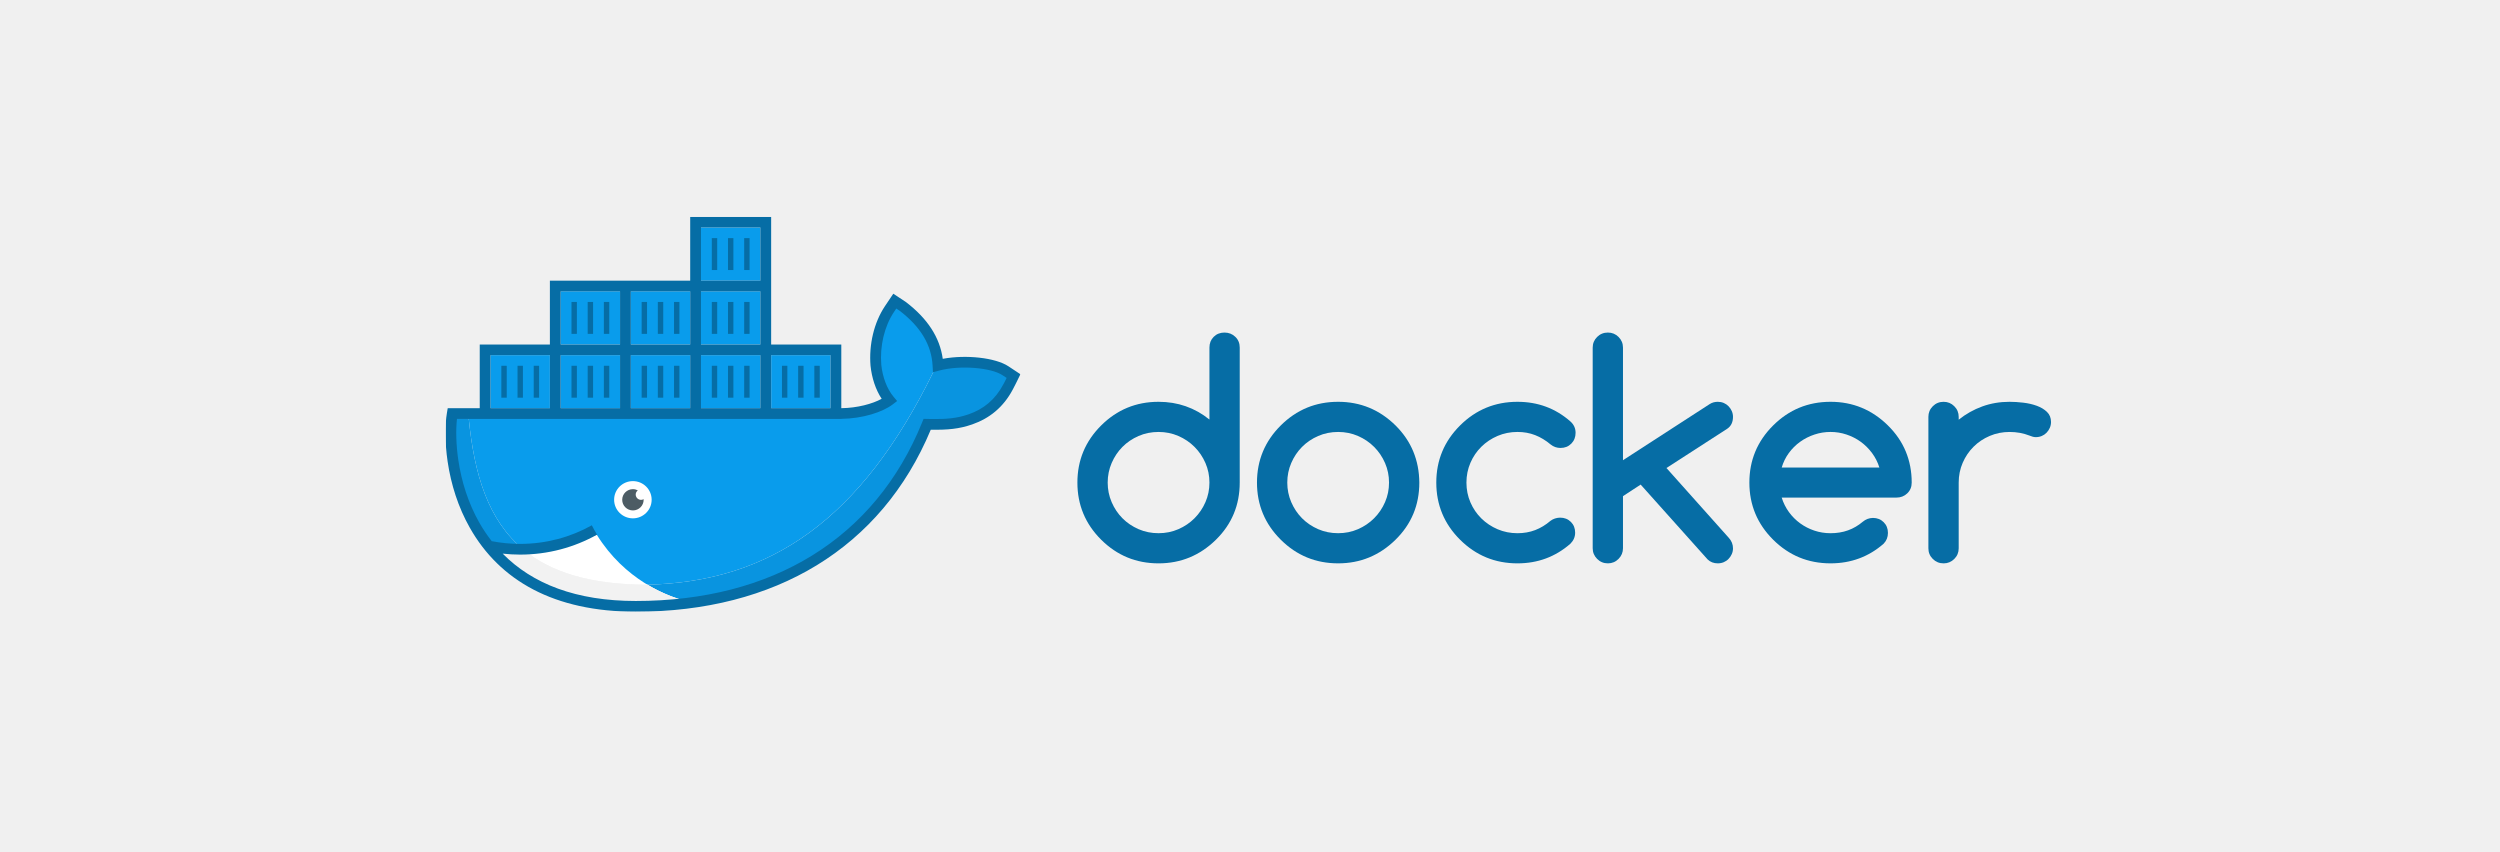
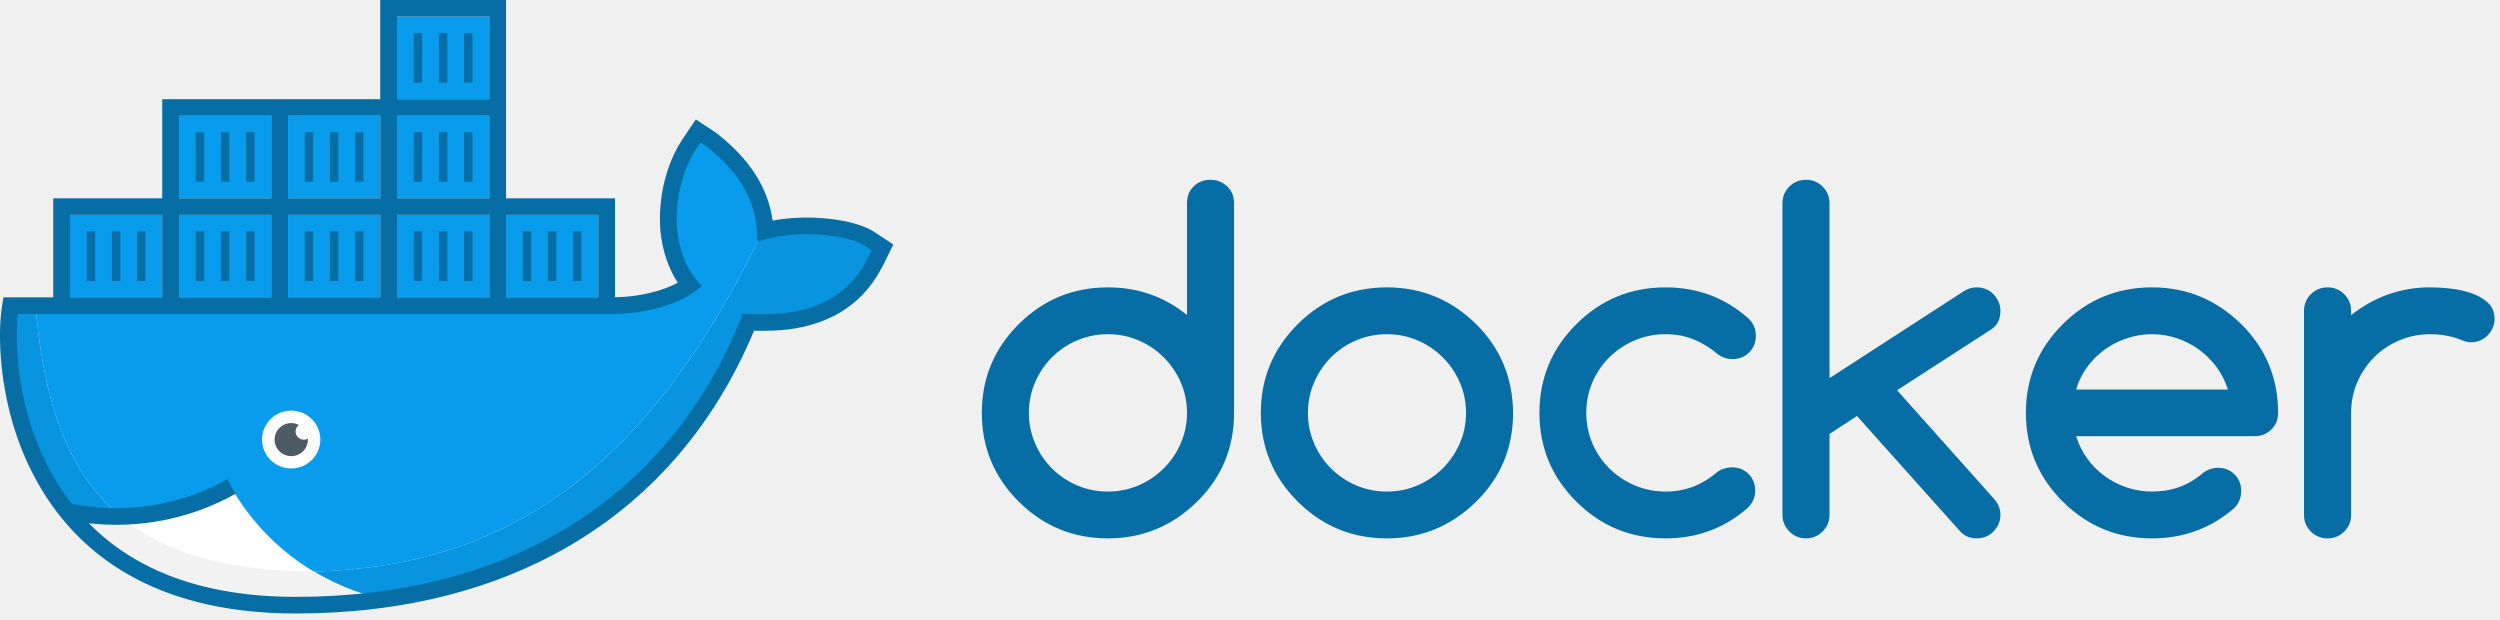
- <svg xmlns="http://www.w3.org/2000/svg" height="128" viewBox="0 0 376 128" width="376">
-   <mask id="a" fill="#fff">
-     <path d="m.049.613h86.425v59.387h-86.425z" fill="#fff" fill-rule="evenodd" />
-   </mask>
-   <g fill="none" fill-rule="evenodd" transform="translate(67 32)">
-     <path d="m6.777 29.413h8.928v-8h-8.928z" fill="#099cec" />
-     <path d="m17.329 29.413h8.928v-8h-8.928z" fill="#099cec" />
-     <path d="m27.88 29.413h8.928v-8h-8.928z" fill="#099cec" />
-     <path d="m38.431 29.413h8.928v-8h-8.928z" fill="#099cec" />
-     <path d="m48.983 29.413h8.928v-8h-8.928z" fill="#099cec" />
-     <path d="m17.329 19.813h8.928v-8h-8.928z" fill="#099cec" />
-     <path d="m27.88 19.813h8.928v-8h-8.928z" fill="#099cec" />
-     <path d="m38.431 19.813h8.928v-8h-8.928z" fill="#099cec" />
-     <path d="m38.431 10.213h8.928v-8h-8.928z" fill="#099cec" />
-     <g transform="translate(.811644 12.8)">
-       <path d="m83.692 11.082c-1.833-1.216-6.647-1.734-10.147-.806-.189-3.437-1.986-6.333-5.276-8.858l-1.217-.806-.812 1.208c-1.595 2.386-2.267 5.566-2.029 8.456.187 1.781.817 3.782 2.029 5.235-.93.712-3.817 2.086-7.711 2.014h-58.033c-1.032 6.04.735 28.994 27.596 28.994 19.94 0 36.326-8.839 43.829-27.383 2.468.04 8.985.436 12.175-5.638.077-.102.812-1.61.812-1.61z" fill="#099cec" />
-       <path d="m21.938 35.614c-6.621 2.264-13.752 2.591-15.242 2.526 4.966 4.083 13.818 11.787 28.408 7.388-2.665-.714-8.949-3.101-13.166-9.914" fill="#fff" />
-     </g>
-     <path d="m28.186 40.359c1.558 0 2.822 1.254 2.822 2.8 0 1.547-1.264 2.8-2.822 2.8-1.558 0-2.822-1.253-2.822-2.8 0-1.546 1.264-2.8 2.822-2.8" fill="#fff" />
-     <path d="m28.61 42.373c0-.256.129-.475.317-.622-.221-.113-.468-.183-.734-.183-.891 0-1.613.717-1.613 1.6 0 .885.722 1.6 1.613 1.6.89 0 1.612-.715 1.612-1.6l-.01-.091c-.113.06-.237.102-.374.102-.448 0-.812-.36-.812-.806" fill="#4d5c64" />
-     <path d="m84.263 23.736c-1.254-.701-3.537-1.134-5.895-1.134-1.376 0-2.776.147-4.012.475-.004-.072-.009-.145-.015-.217 1.114-.29 2.393-.42 3.669-.42 2.536 0 5.061.513 6.252 1.296" fill="#f3f3f3" />
-     <path d="m32.941 59.078c.964-.194 1.955-.442 2.975-.75-1.247-.334-3.29-1.035-5.542-2.387 18.551-.445 32.136-9.83 42.995-31.982l.745-1.035c.075-.022.152-.042.228-.062.006.072.011.145.015.217 1.236-.328 2.636-.475 4.012-.475 2.358 0 4.641.434 5.895 1.134.002.002.004.003.006.004l1.226.819-.617 1.288c-2.815 5.623-8.926 6.046-11.788 6.046-.233 0-.445-.003-.631-.006-7.014 17.122-21.586 25.951-39.519 27.19" fill="#f3f3f3" />
-     <g transform="translate(0 22.4)">
-       <path d="m32.941 36.678c.964-.194 1.955-.442 2.975-.75-1.247-.334-3.29-1.035-5.542-2.387 18.551-.445 32.136-9.83 42.995-31.982l.745-1.035c.075-.022.152-.042.228-.062.006.072.011.145.015.217 1.236-.328 2.636-.475 4.012-.475 2.358 0 4.641.434 5.895 1.134.002.002.004.003.006.004l1.226.819-.617 1.288c-2.815 5.623-8.926 6.046-11.788 6.046-.233 0-.445-.003-.631-.006-7.014 17.122-21.586 25.951-39.519 27.19" fill="#0994e0" />
-       <path d="m18.924 35.73c-17.907-4.55-19.033-21.922-18.67-27.154h.962c-.666 5.754.983 21.72 16.752 26.782.313.13.632.254.957.372" fill="#f3f3f3" />
-     </g>
-     <path d="m17.967 57.758c-15.769-5.062-17.417-21.028-16.752-26.782h2.285c.822 8.27 2.851 15.272 8.291 19.736-1.726.177-3.096.234-3.869.234-.166 0-.305-.002-.415-.007 2.459 2.022 5.871 4.93 10.46 6.819" fill="#f3f3f3" />
-     <path d="m17.967 57.758c-15.769-5.062-17.417-21.028-16.752-26.782h2.285c.822 8.27 2.851 15.272 8.291 19.736-1.726.177-3.096.234-3.869.234-.166 0-.305-.002-.415-.007 2.459 2.022 5.871 4.93 10.46 6.819" fill="#0994e0" />
-     <path d="m28.469 59.23c-3.618 0-6.781-.397-9.545-1.099-.325-.118-.644-.242-.957-.372-4.588-1.889-8-4.798-10.46-6.819.11.005.248.007.415.007.773 0 2.143-.058 3.869-.234 4.014 3.294 9.883 5.207 18.493 5.23.029-.001.059-.002.088-.002 2.252 1.352 4.294 2.053 5.542 2.387-1.019.308-2.01.556-2.975.75-1.468.102-2.961.152-4.471.152" fill="#f3f3f3" />
-     <path d="m28.469 59.23c-3.618 0-6.781-.397-9.545-1.099-.325-.118-.644-.242-.957-.372-4.588-1.889-8-4.798-10.46-6.819.11.005.248.007.415.007.773 0 2.143-.058 3.869-.234 4.014 3.294 9.883 5.207 18.493 5.23.029-.001.059-.002.088-.002 2.252 1.352 4.294 2.053 5.542 2.387-1.019.308-2.01.556-2.975.75-1.468.102-2.961.152-4.471.152" fill="#f2f2f2" mask="url(#a)" />
-     <g fill="#066da5">
-       <path d="m84.299 25.04c-.101.202-.186.372-.252.499-.036.07-.064.125-.144.263-1.204 2.294-2.974 3.731-5.218 4.508-1.777.616-3.387.754-5.801.705-.024-.001-.175-.004-.422-.009l-.558-.009-.209.514c-7.1 17.55-22.605 26.877-43.075 26.877-8.966 0-15.536-2.571-20.018-7.122.858.094 1.728.147 2.612.147 4.22 0 8.157-1.088 11.585-3-.283-.463-.548-.926-.791-1.41-3.186 1.792-6.879 2.798-10.795 2.798-1.458 0-2.881-.143-4.259-.41-.69-.885-1.321-1.824-1.886-2.823-1.624-2.876-2.659-6.102-3.143-9.406-.336-2.29-.381-4.514-.196-6.157h3.423v.006h54.38v-.016c3.215-.036 6.221-1.016 7.73-2.171l.666-.51-.536-.642c-1.006-1.204-1.653-2.968-1.847-4.805-.231-2.804.459-5.774 1.898-7.928l.36-.536.518.342c3.151 2.426 4.768 5.122 4.94 8.249l.055.991.965-.257c3.161-.839 7.789-.43 9.486.697l.628.415c-.029.059-.058.116-.097.197zm-77.522 4.356h8.928v-7.983h-8.928zm10.551-9.583h8.928v-8h-8.928zm10.551 0h8.928v-8h-8.928zm10.551-9.6h8.928v-8h-8.928zm0 9.6h8.928v-8h-8.928zm10.551 9.583h8.928v-7.983h-8.928zm-31.654 0h8.928v-7.983h-8.928zm10.551 0h8.928v-7.983h-8.928zm10.551 0h8.928v-7.983h-8.928zm36.361-7.43c-.449-3.236-2.29-6.045-5.521-8.526l-1.916-1.267-1.262 1.878c-1.65 2.47-2.424 5.8-2.163 8.969.192 1.818.761 3.571 1.676 4.959-1.381.759-3.648 1.38-6.072 1.412v-9.577h-10.551v-19.2h-12.175v9.6h-21.103v9.6h-10.551v9.583h-4.815l-.114.67c-.317 1.85-.312 4.55.096 7.329.512 3.49 1.605 6.903 3.334 9.962 4.502 7.964 12.681 12.642 24.966 12.642 20.903 0 36.915-9.512 44.369-27.372 2.519.045 4.26-.114 6.23-.797 2.612-.905 4.705-2.599 6.108-5.256.079-.129.194-.355.437-.848.089-.178.183-.369.276-.559.032-.066.062-.128.124-.254l.307-.63-1.803-1.194c-1.95-1.294-6.395-1.782-9.879-1.123z" mask="url(#a)" />
-       <path d="m8.401 27.813h.812v-4.8h-.812z" />
-       <path d="m10.835 27.813h.812v-4.8h-.812z" />
-       <path d="m13.27 27.813h.812v-4.8h-.812z" />
-       <path d="m18.952 27.813h.812v-4.8h-.812z" />
-       <path d="m21.387 27.813h.812v-4.8h-.812z" />
-       <path d="m23.822 27.813h.812v-4.8h-.812z" />
-       <path d="m29.503 27.813h.812v-4.8h-.812z" />
-       <path d="m31.938 27.813h.812v-4.8h-.812z" />
-       <path d="m34.373 27.813h.812v-4.8h-.812z" />
-       <path d="m40.055 27.813h.812v-4.8h-.812z" />
-       <path d="m42.49 27.813h.812v-4.8h-.812z" />
-       <path d="m44.924 27.813h.812v-4.8h-.812z" />
-       <path d="m50.606 27.813h.812v-4.8h-.812z" />
-       <path d="m53.041 27.813h.812v-4.8h-.812z" />
-       <path d="m55.476 27.813h.812v-4.8h-.812z" />
-       <path d="m21.387 18.213h.812v-4.8h-.812z" />
-       <path d="m23.822 18.213h.812v-4.8h-.812z" />
-       <path d="m29.503 18.213h.812v-4.8h-.812z" />
-       <path d="m31.938 18.213h.812v-4.8h-.812z" />
-       <path d="m34.373 18.213h.812v-4.8h-.812z" />
-       <path d="m40.055 18.213h.812v-4.8h-.812z" />
-       <path d="m42.49 18.213h.812v-4.8h-.812z" />
-       <path d="m44.924 18.213h.812v-4.8h-.812z" />
-       <path d="m42.49 8.613h.812v-4.8h-.812z" />
-       <path d="m40.055 8.613h.812v-4.8h-.812z" />
-       <path d="m44.924 8.613h.812v-4.8h-.812z" />
-       <path d="m18.952 18.213h.812v-4.8h-.812z" />
-       <path d="m200.968 38.322c.232-.795.588-1.522 1.068-2.18.48-.658 1.046-1.222 1.7-1.692.654-.47 1.373-.835 2.158-1.095.785-.261 1.591-.39 2.42-.39s1.631.13 2.409.39c.778.26 1.489.626 2.136 1.095.647.47 1.213 1.034 1.7 1.692.486.658.854 1.385 1.101 2.18zm15.979-6.334c-2.412-2.372-5.289-3.558-8.633-3.558-3.372 0-6.25 1.186-8.633 3.558-2.384 2.372-3.575 5.236-3.575 8.591s1.191 6.219 3.575 8.591c2.383 2.372 5.261 3.558 8.633 3.558 3.066 0 5.726-.983 7.979-2.95.436-.448.653-.99.653-1.626 0-.651-.214-1.19-.644-1.617-.428-.426-.969-.64-1.623-.64-.567.014-1.068.202-1.504.564-.683.578-1.424 1.013-2.225 1.302-.799.29-1.678.434-2.637.434-.843 0-1.653-.13-2.431-.39-.778-.26-1.489-.625-2.135-1.095-.647-.47-1.211-1.034-1.691-1.692-.479-.658-.842-1.385-1.089-2.181h17.264c.64 0 1.181-.214 1.625-.64.443-.426.665-.966.665-1.616 0-1.678-.299-3.236-.894-4.675-.596-1.439-1.49-2.745-2.682-3.916z" />
-       <path d="m240.862 29.949c-.407-.39-.92-.698-1.537-.922-.617-.224-1.293-.379-2.027-.466-.734-.086-1.42-.13-2.06-.13-1.453 0-2.819.231-4.097.694-1.28.463-2.464 1.129-3.554 1.997v-.434c0-.622-.222-1.154-.665-1.594-.444-.441-.977-.662-1.602-.662-.64 0-1.181.221-1.624.662-.443.441-.666.973-.666 1.594v19.786c0 .622.222 1.153.666 1.594.443.442.985.662 1.624.662.625 0 1.158-.22 1.602-.662.443-.442.665-.973.665-1.594v-9.893c0-1.055.2-2.046.6-2.972s.945-1.732 1.635-2.419c.689-.687 1.5-1.23 2.43-1.627s1.926-.596 2.986-.596c1.076 0 2.071.18 2.987.542.363.158.683.238.959.238.32 0 .617-.058.894-.174.276-.116.516-.278.719-.488.204-.21.367-.452.49-.726.124-.275.186-.572.186-.89 0-.622-.204-1.128-.61-1.518" />
-       <path d="m193.642 30.686c0-.303-.062-.593-.185-.867-.124-.275-.287-.518-.491-.727s-.443-.372-.718-.488c-.277-.116-.575-.174-.894-.174-.45 0-.858.115-1.221.347l-13.036 8.439v-16.922c0-.636-.222-1.174-.666-1.616-.443-.441-.977-.662-1.602-.662-.639 0-1.18.221-1.623.662-.444.442-.666.98-.666 1.616v30.156c0 .622.222 1.157.666 1.606.443.448.985.672 1.623.672.625 0 1.159-.224 1.602-.672.443-.449.666-.984.666-1.606v-7.831l2.659-1.736 10.072 11.259c.407.39.916.586 1.526.586.32 0 .618-.058.894-.173.275-.116.515-.278.718-.489.204-.209.367-.451.491-.726.123-.275.185-.564.185-.868 0-.593-.21-1.121-.632-1.584l-9.374-10.499 9.134-5.902c.581-.39.872-.991.872-1.801" />
-       <path d="m114.3 43.519c-.4.918-.945 1.725-1.635 2.418-.691.694-1.501 1.244-2.431 1.65-.93.405-1.925.606-2.987.606-1.075 0-2.079-.202-3.008-.606-.931-.406-1.737-.951-2.42-1.638-.683-.687-1.224-1.494-1.623-2.419-.4-.926-.6-1.909-.6-2.95s.2-2.024.6-2.95c.399-.926.941-1.732 1.623-2.419.683-.687 1.489-1.233 2.42-1.638.929-.405 1.933-.607 3.008-.607 1.062 0 2.057.202 2.987.607s1.74.954 2.431 1.649c.69.694 1.235 1.501 1.635 2.419.4.918.6 1.898.6 2.939s-.2 2.021-.6 2.94zm2.867-25.502c-.654 0-1.196.214-1.624.64-.429.426-.643.966-.643 1.616v10.826c-2.209-1.778-4.76-2.668-7.652-2.668-3.372 0-6.249 1.186-8.633 3.558-2.383 2.372-3.574 5.236-3.574 8.591s1.191 6.219 3.574 8.591c2.384 2.372 5.261 3.558 8.633 3.558 3.342 0 6.22-1.186 8.633-3.558 2.383-2.343 3.574-5.207 3.574-8.591v-20.306c0-.65-.221-1.19-.665-1.616-.443-.426-.985-.64-1.624-.64z" />
-       <path d="m141.311 43.519c-.399.918-.945 1.725-1.635 2.418-.69.694-1.501 1.244-2.43 1.65-.931.405-1.926.606-2.987.606-1.075 0-2.078-.202-3.009-.606-.929-.406-1.736-.951-2.419-1.638-.683-.687-1.225-1.494-1.624-2.419-.4-.926-.6-1.909-.6-2.95s.2-2.024.6-2.95c.399-.926.941-1.732 1.624-2.419.683-.687 1.489-1.233 2.419-1.638.931-.405 1.933-.607 3.009-.607 1.061 0 2.056.202 2.987.607.929.405 1.74.954 2.43 1.649.691.694 1.236 1.501 1.635 2.419.399.918.599 1.898.599 2.939s-.2 2.021-.599 2.94zm1.58-11.531c-2.413-2.372-5.29-3.558-8.633-3.558-3.372 0-6.249 1.186-8.632 3.558-2.384 2.372-3.576 5.236-3.576 8.591s1.192 6.219 3.576 8.591c2.383 2.372 5.26 3.558 8.632 3.558 3.342 0 6.22-1.186 8.633-3.558 2.384-2.343 3.575-5.207 3.575-8.591-.015-1.678-.316-3.232-.905-4.664-.588-1.432-1.478-2.741-2.67-3.927z" />
-       <path d="m155.797 35.188c.698-.687 1.512-1.23 2.442-1.627s1.925-.596 2.986-.596c.96 0 1.846.159 2.66.477.814.318 1.592.788 2.333 1.41.436.347.93.52 1.482.52.654 0 1.196-.217 1.624-.65.429-.434.643-.976.643-1.627 0-.679-.261-1.251-.784-1.714-2.239-1.967-4.891-2.95-7.957-2.95-3.371 0-6.249 1.186-8.633 3.558-2.383 2.372-3.574 5.236-3.574 8.591s1.191 6.219 3.574 8.591c2.384 2.372 5.262 3.558 8.633 3.558 3.053 0 5.704-.983 7.957-2.95.479-.478.719-1.034.719-1.67 0-.651-.214-1.189-.644-1.616-.429-.427-.97-.64-1.624-.64-.551.014-1.031.174-1.438.477-.727.622-1.497 1.089-2.311 1.399-.814.311-1.7.466-2.66.466-1.061 0-2.056-.198-2.986-.596s-1.744-.94-2.442-1.627c-.697-.686-1.246-1.494-1.645-2.418-.4-.926-.6-1.917-.6-2.973 0-1.055.2-2.046.6-2.972.399-.926.948-1.732 1.645-2.419" />
-     </g>
+ <svg xmlns="http://www.w3.org/2000/svg" viewBox="0 0 242 60" fill-rule="evenodd" clip-rule="evenodd" stroke-linejoin="round" stroke-miterlimit="2">
+   <path fill="#099cec" d="M6.777 20.8h8.928v8H6.777zM17.33 20.8h8.927v8H17.33zM27.88 20.8h8.928v8H27.88zM38.431 20.8h8.928v8h-8.928zM48.983 20.8h8.928v8h-8.928zM17.33 11.2h8.927v8H17.33zM27.88 11.2h8.928v8H27.88zM38.431 11.2h8.928v8h-8.928zM38.431 1.6h8.928v8h-8.928z" />
+   <path d="M84.504 23.27c-1.833-1.217-6.648-1.735-10.147-.806-.19-3.437-1.986-6.333-5.276-8.859l-1.217-.805-.812 1.208c-1.595 2.385-2.267 5.565-2.03 8.456.188 1.781.817 3.782 2.03 5.235-.93.712-3.817 2.086-7.711 2.014H1.309c-1.033 6.04.734 28.993 27.596 28.993 19.94 0 36.326-8.839 43.828-27.383 2.469.04 8.985.436 12.175-5.638.077-.102.812-1.61.812-1.61l-1.216-.806z" fill="#099cec" />
+   <path d="M22.75 47.801c-6.621 2.264-13.752 2.591-15.242 2.525 4.967 4.083 13.818 11.787 28.408 7.388-2.665-.713-8.95-3.1-13.166-9.913M28.186 39.746c1.558 0 2.822 1.255 2.822 2.8 0 1.547-1.264 2.8-2.822 2.8s-2.822-1.253-2.822-2.8c0-1.545 1.264-2.8 2.822-2.8" fill="#fff" />
+   <path d="M28.61 41.76a.79.79 0 01.318-.623 1.62 1.62 0 00-.734-.183c-.89 0-1.613.717-1.613 1.6 0 .885.722 1.6 1.613 1.6.89 0 1.612-.715 1.612-1.6l-.01-.09a.792.792 0 01-.374.101.809.809 0 01-.812-.805" fill="#4d5c64" />
+   <path d="M84.263 23.123c-1.254-.7-3.537-1.134-5.895-1.134-1.375 0-2.776.147-4.012.475a15.795 15.795 0 00-.014-.217c1.114-.29 2.392-.42 3.67-.42 2.536 0 5.061.513 6.251 1.296" fill="#f3f3f3" />
+   <path d="M32.941 58.465a32.642 32.642 0 002.974-.75c-1.247-.335-3.29-1.036-5.542-2.388 18.551-.445 32.137-9.83 42.996-31.982l.745-1.036.228-.062.014.217c1.236-.328 2.637-.475 4.012-.475 2.358 0 4.641.433 5.895 1.134a.016.016 0 00.007.004l1.225.82-.617 1.287c-2.814 5.623-8.926 6.047-11.788 6.047-.233 0-.445-.004-.63-.006-7.015 17.122-21.586 25.951-39.519 27.19" fill="#f3f3f3" />
+   <path d="M32.941 58.465a32.642 32.642 0 002.974-.75c-1.247-.335-3.29-1.036-5.542-2.388 18.551-.445 32.137-9.83 42.996-31.982l.745-1.036.228-.062.014.217c1.236-.328 2.637-.475 4.012-.475 2.358 0 4.641.433 5.895 1.134a.016.016 0 00.007.004l1.225.82-.617 1.287c-2.814 5.623-8.926 6.047-11.788 6.047-.233 0-.445-.004-.63-.006-7.015 17.122-21.586 25.951-39.519 27.19" fill="#0994e0" />
+   <path d="M18.924 57.517C1.017 52.967-.109 35.597.254 30.363h.962c-.666 5.754.983 21.72 16.751 26.782.314.13.633.254.957.372" fill="#f3f3f3" />
+   <path d="M17.967 57.145C2.2 52.083.55 36.117 1.217 30.363H3.5c.822 8.27 2.851 15.272 8.291 19.736-1.727.177-3.096.234-3.87.234-.166 0-.305-.002-.414-.007 2.46 2.022 5.871 4.931 10.46 6.82" fill="#f3f3f3" />
+   <path d="M17.967 57.145C2.2 52.083.55 36.117 1.217 30.363H3.5c.822 8.27 2.851 15.272 8.291 19.736-1.727.177-3.096.234-3.87.234-.166 0-.305-.002-.414-.007 2.46 2.022 5.871 4.931 10.46 6.82" fill="#0994e0" />
+   <path d="M28.47 58.617c-3.619 0-6.782-.397-9.546-1.1a23.734 23.734 0 01-.957-.372c-4.588-1.888-8-4.797-10.459-6.819.11.005.248.007.414.007.774 0 2.143-.057 3.87-.234 4.013 3.294 9.882 5.207 18.493 5.23.03 0 .06 0 .088-.002 2.252 1.352 4.295 2.053 5.542 2.387-1.019.308-2.01.556-2.974.751a65.212 65.212 0 01-4.472.152" fill="#f3f3f3" />
+   <g>
+     <path d="M28.47 58.617c-3.619 0-6.782-.397-9.546-1.1a23.734 23.734 0 01-.957-.372c-4.588-1.888-8-4.797-10.459-6.819.11.005.248.007.414.007.774 0 2.143-.057 3.87-.234 4.013 3.294 9.882 5.207 18.493 5.23.03 0 .06 0 .088-.002 2.252 1.352 4.295 2.053 5.542 2.387-1.019.308-2.01.556-2.974.751a65.212 65.212 0 01-4.472.152" fill="#f2f2f2" />
+   </g>
+   <g fill="#066da5">
+     <path d="M84.3 24.427c-.102.202-.187.372-.253.5-.035.07-.064.124-.143.262-1.205 2.295-2.974 3.732-5.218 4.508-1.777.616-3.387.754-5.8.705l-.423-.009-.559-.008-.208.514c-7.1 17.55-22.605 26.877-43.075 26.877-8.966 0-15.536-2.57-20.018-7.123a23.676 23.676 0 0014.198-2.852 19.347 19.347 0 01-.79-1.41c-3.187 1.792-6.88 2.798-10.796 2.798-1.457 0-2.88-.143-4.258-.41a23.122 23.122 0 01-1.887-2.823c-1.624-2.876-2.659-6.103-3.143-9.406-.336-2.29-.38-4.513-.196-6.157h3.423v.007h54.38v-.016c3.215-.036 6.221-1.016 7.73-2.17l.666-.51-.537-.643c-1.005-1.204-1.653-2.968-1.847-4.804-.23-2.804.46-5.775 1.898-7.928l.361-.536.518.342c3.15 2.426 4.768 5.122 4.94 8.25l.054.99.965-.257c3.161-.839 7.79-.429 9.486.697l.628.415-.097.197zM6.776 28.783h8.928V20.8H6.777v7.983zM17.33 19.2h8.928v-8H17.33v8zm10.551 0h8.928v-8H27.88v8zm10.551-9.6h8.928v-8h-8.928v8zm0 9.6h8.928v-8h-8.928v8zm10.552 9.583h8.928V20.8h-8.928v7.983zm-31.654 0h8.928V20.8H17.33v7.983zm10.551 0h8.928V20.8H27.88v7.983zm10.551 0h8.928V20.8h-8.928v7.983zm36.361-7.43c-.449-3.236-2.289-6.045-5.52-8.527l-1.917-1.267-1.262 1.878c-1.65 2.47-2.424 5.8-2.163 8.968.191 1.818.761 3.572 1.676 4.96-1.38.76-3.648 1.38-6.072 1.412V19.2h-10.55V0H36.807v9.6H15.705v9.6H5.155v9.583H.338l-.114.67c-.317 1.851-.312 4.55.096 7.33.512 3.49 1.605 6.902 3.334 9.962 4.502 7.964 12.681 12.642 24.966 12.642 20.903 0 36.915-9.512 44.37-27.372 2.52.045 4.26-.114 6.23-.797 2.611-.905 4.705-2.599 6.108-5.256.08-.129.194-.355.437-.848.09-.177.183-.369.276-.559l.125-.254.306-.63-1.802-1.195c-1.95-1.294-6.395-1.782-9.879-1.123z" />
+     <path d="M8.401 22.4h.812v4.8h-.812zM10.835 22.4h.812v4.8h-.812zM13.27 22.4h.812v4.8h-.812zM18.952 22.4h.812v4.8h-.812zM21.387 22.4h.812v4.8h-.812zM23.822 22.4h.812v4.8h-.812zM29.503 22.4h.812v4.8h-.812zM31.938 22.4h.812v4.8h-.812zM34.373 22.4h.812v4.8h-.812zM40.055 22.4h.812v4.8h-.812zM42.49 22.4h.812v4.8h-.812zM44.924 22.4h.812v4.8h-.812zM50.606 22.4h.812v4.8h-.812zM53.041 22.4h.812v4.8h-.812zM55.476 22.4h.812v4.8h-.812zM21.387 12.8h.812v4.8h-.812zM23.822 12.8h.812v4.8h-.812zM29.503 12.8h.812v4.8h-.812zM31.938 12.8h.812v4.8h-.812zM34.373 12.8h.812v4.8h-.812zM40.055 12.8h.812v4.8h-.812zM42.49 12.8h.812v4.8h-.812zM44.924 12.8h.812v4.8h-.812zM42.49 3.2h.812V8h-.812zM40.055 3.2h.812V8h-.812zM44.924 3.2h.812V8h-.812zM18.952 12.8h.812v4.8h-.812zM200.968 37.71a7.027 7.027 0 011.068-2.18 7.564 7.564 0 011.701-1.693 7.992 7.992 0 012.158-1.095 7.615 7.615 0 012.42-.39c.828 0 1.631.13 2.408.39.778.26 1.49.626 2.137 1.095a7.905 7.905 0 011.7 1.692 7.29 7.29 0 011.101 2.18h-14.693zm15.98-6.335c-2.413-2.372-5.29-3.558-8.634-3.558-3.37 0-6.249 1.186-8.632 3.558-2.384 2.372-3.576 5.236-3.576 8.591 0 3.355 1.192 6.22 3.576 8.591 2.383 2.372 5.261 3.558 8.632 3.558 3.067 0 5.726-.983 7.98-2.95.435-.448.653-.99.653-1.627 0-.65-.214-1.19-.644-1.617-.427-.426-.969-.64-1.623-.64a2.394 2.394 0 00-1.504.564 7.205 7.205 0 01-2.225 1.302c-.798.29-1.677.434-2.637.434a7.59 7.59 0 01-2.43-.39 7.827 7.827 0 01-2.136-1.096 7.646 7.646 0 01-1.69-1.692 7.433 7.433 0 01-1.09-2.18h17.265c.64 0 1.181-.214 1.625-.64.443-.427.664-.966.664-1.617 0-1.677-.298-3.236-.893-4.675-.596-1.439-1.49-2.745-2.682-3.916zM240.862 29.336c-.407-.39-.92-.698-1.537-.923a9.045 9.045 0 00-2.028-.466 17.75 17.75 0 00-2.06-.13 11.97 11.97 0 00-4.097.694 12.5 12.5 0 00-3.554 1.997v-.435a2.17 2.17 0 00-.665-1.594 2.19 2.19 0 00-1.602-.662c-.639 0-1.18.221-1.624.662a2.17 2.17 0 00-.666 1.594V49.86c0 .622.223 1.153.666 1.594.443.442.985.662 1.624.662.625 0 1.158-.22 1.602-.662.443-.44.665-.972.665-1.594v-9.893c0-1.055.2-2.046.6-2.972a7.66 7.66 0 011.635-2.419 7.67 7.67 0 012.43-1.627 7.51 7.51 0 012.986-.596c1.077 0 2.072.18 2.987.542.363.16.684.24.96.24.32 0 .616-.059.893-.175.276-.116.516-.278.72-.488.203-.21.366-.452.49-.726.124-.276.185-.572.185-.89 0-.622-.203-1.129-.61-1.519M193.642 30.073c0-.303-.06-.592-.185-.867a2.518 2.518 0 00-.49-.727 2.157 2.157 0 00-.719-.488 2.292 2.292 0 00-.895-.174c-.45 0-.857.116-1.22.348l-13.036 8.44V19.68c0-.636-.222-1.174-.666-1.616a2.192 2.192 0 00-1.602-.66c-.639 0-1.18.22-1.623.66-.444.442-.666.98-.666 1.616v30.156c0 .622.222 1.157.666 1.606.443.448.984.672 1.623.672.625 0 1.16-.224 1.602-.672.444-.449.666-.984.666-1.606v-7.83l2.66-1.737 10.071 11.26c.406.39.915.585 1.525.585.32 0 .618-.058.895-.173.275-.116.514-.278.718-.489.204-.208.367-.45.491-.726.124-.275.185-.564.185-.868 0-.593-.21-1.12-.632-1.584l-9.374-10.499 9.135-5.902c.581-.39.871-.99.871-1.8M114.3 42.906a7.75 7.75 0 01-4.066 4.068 7.395 7.395 0 01-2.986.607 7.445 7.445 0 01-3.008-.607 7.725 7.725 0 01-2.42-1.638 7.763 7.763 0 01-1.624-2.419 7.36 7.36 0 01-.6-2.95c0-1.042.2-2.025.6-2.95a7.751 7.751 0 011.623-2.42 7.709 7.709 0 012.421-1.638 7.445 7.445 0 013.008-.607c1.061 0 2.056.202 2.986.607a7.734 7.734 0 014.066 4.068c.4.918.6 1.898.6 2.94 0 1.041-.2 2.02-.6 2.94zm2.867-25.502c-.654 0-1.196.213-1.624.64-.43.426-.643.965-.643 1.616v10.825c-2.209-1.778-4.76-2.668-7.652-2.668-3.372 0-6.249 1.186-8.633 3.558-2.383 2.372-3.574 5.236-3.574 8.591 0 3.355 1.191 6.22 3.574 8.591 2.384 2.372 5.261 3.558 8.633 3.558 3.342 0 6.22-1.186 8.633-3.558 2.383-2.343 3.575-5.207 3.575-8.59V19.66c0-.65-.22-1.19-.665-1.616-.443-.427-.985-.64-1.624-.64zM141.311 42.906a7.758 7.758 0 01-4.066 4.068 7.403 7.403 0 01-2.987.607 7.455 7.455 0 01-3.008-.607 7.705 7.705 0 01-2.419-1.638 7.731 7.731 0 01-1.624-2.419 7.36 7.36 0 01-.6-2.95c0-1.042.2-2.025.6-2.95a7.72 7.72 0 011.624-2.42 7.688 7.688 0 012.42-1.638 7.455 7.455 0 013.007-.607c1.061 0 2.056.202 2.987.607a7.741 7.741 0 014.066 4.068c.4.918.6 1.898.6 2.94 0 1.041-.2 2.02-.6 2.94zm1.58-11.53c-2.413-2.373-5.29-3.559-8.633-3.559-3.37 0-6.249 1.186-8.63 3.558-2.385 2.372-3.578 5.236-3.578 8.591 0 3.355 1.193 6.22 3.577 8.591 2.382 2.372 5.26 3.558 8.631 3.558 3.343 0 6.22-1.186 8.633-3.558 2.384-2.343 3.575-5.207 3.575-8.59-.014-1.678-.315-3.233-.905-4.665-.588-1.432-1.478-2.74-2.67-3.927zM155.797 34.575a7.827 7.827 0 012.442-1.627 7.507 7.507 0 012.986-.596c.96 0 1.846.16 2.66.477a8.364 8.364 0 012.333 1.41c.435.347.93.52 1.482.52.654 0 1.195-.217 1.624-.65.43-.434.643-.976.643-1.628 0-.679-.262-1.25-.784-1.713-2.239-1.967-4.89-2.95-7.958-2.95-3.37 0-6.249 1.185-8.632 3.557s-3.575 5.236-3.575 8.591c0 3.355 1.192 6.22 3.575 8.591 2.383 2.372 5.261 3.558 8.632 3.558 3.053 0 5.704-.983 7.958-2.95.478-.478.72-1.034.72-1.67 0-.652-.216-1.19-.645-1.617-.429-.427-.97-.64-1.624-.64-.55.015-1.03.174-1.438.477a7.865 7.865 0 01-2.31 1.4 7.39 7.39 0 01-2.66.466 7.524 7.524 0 01-2.987-.596 7.83 7.83 0 01-2.442-1.628 7.557 7.557 0 01-1.645-2.418c-.4-.926-.6-1.917-.6-2.973 0-1.055.2-2.046.6-2.972a7.573 7.573 0 011.645-2.419" />
  </g>
</svg>
